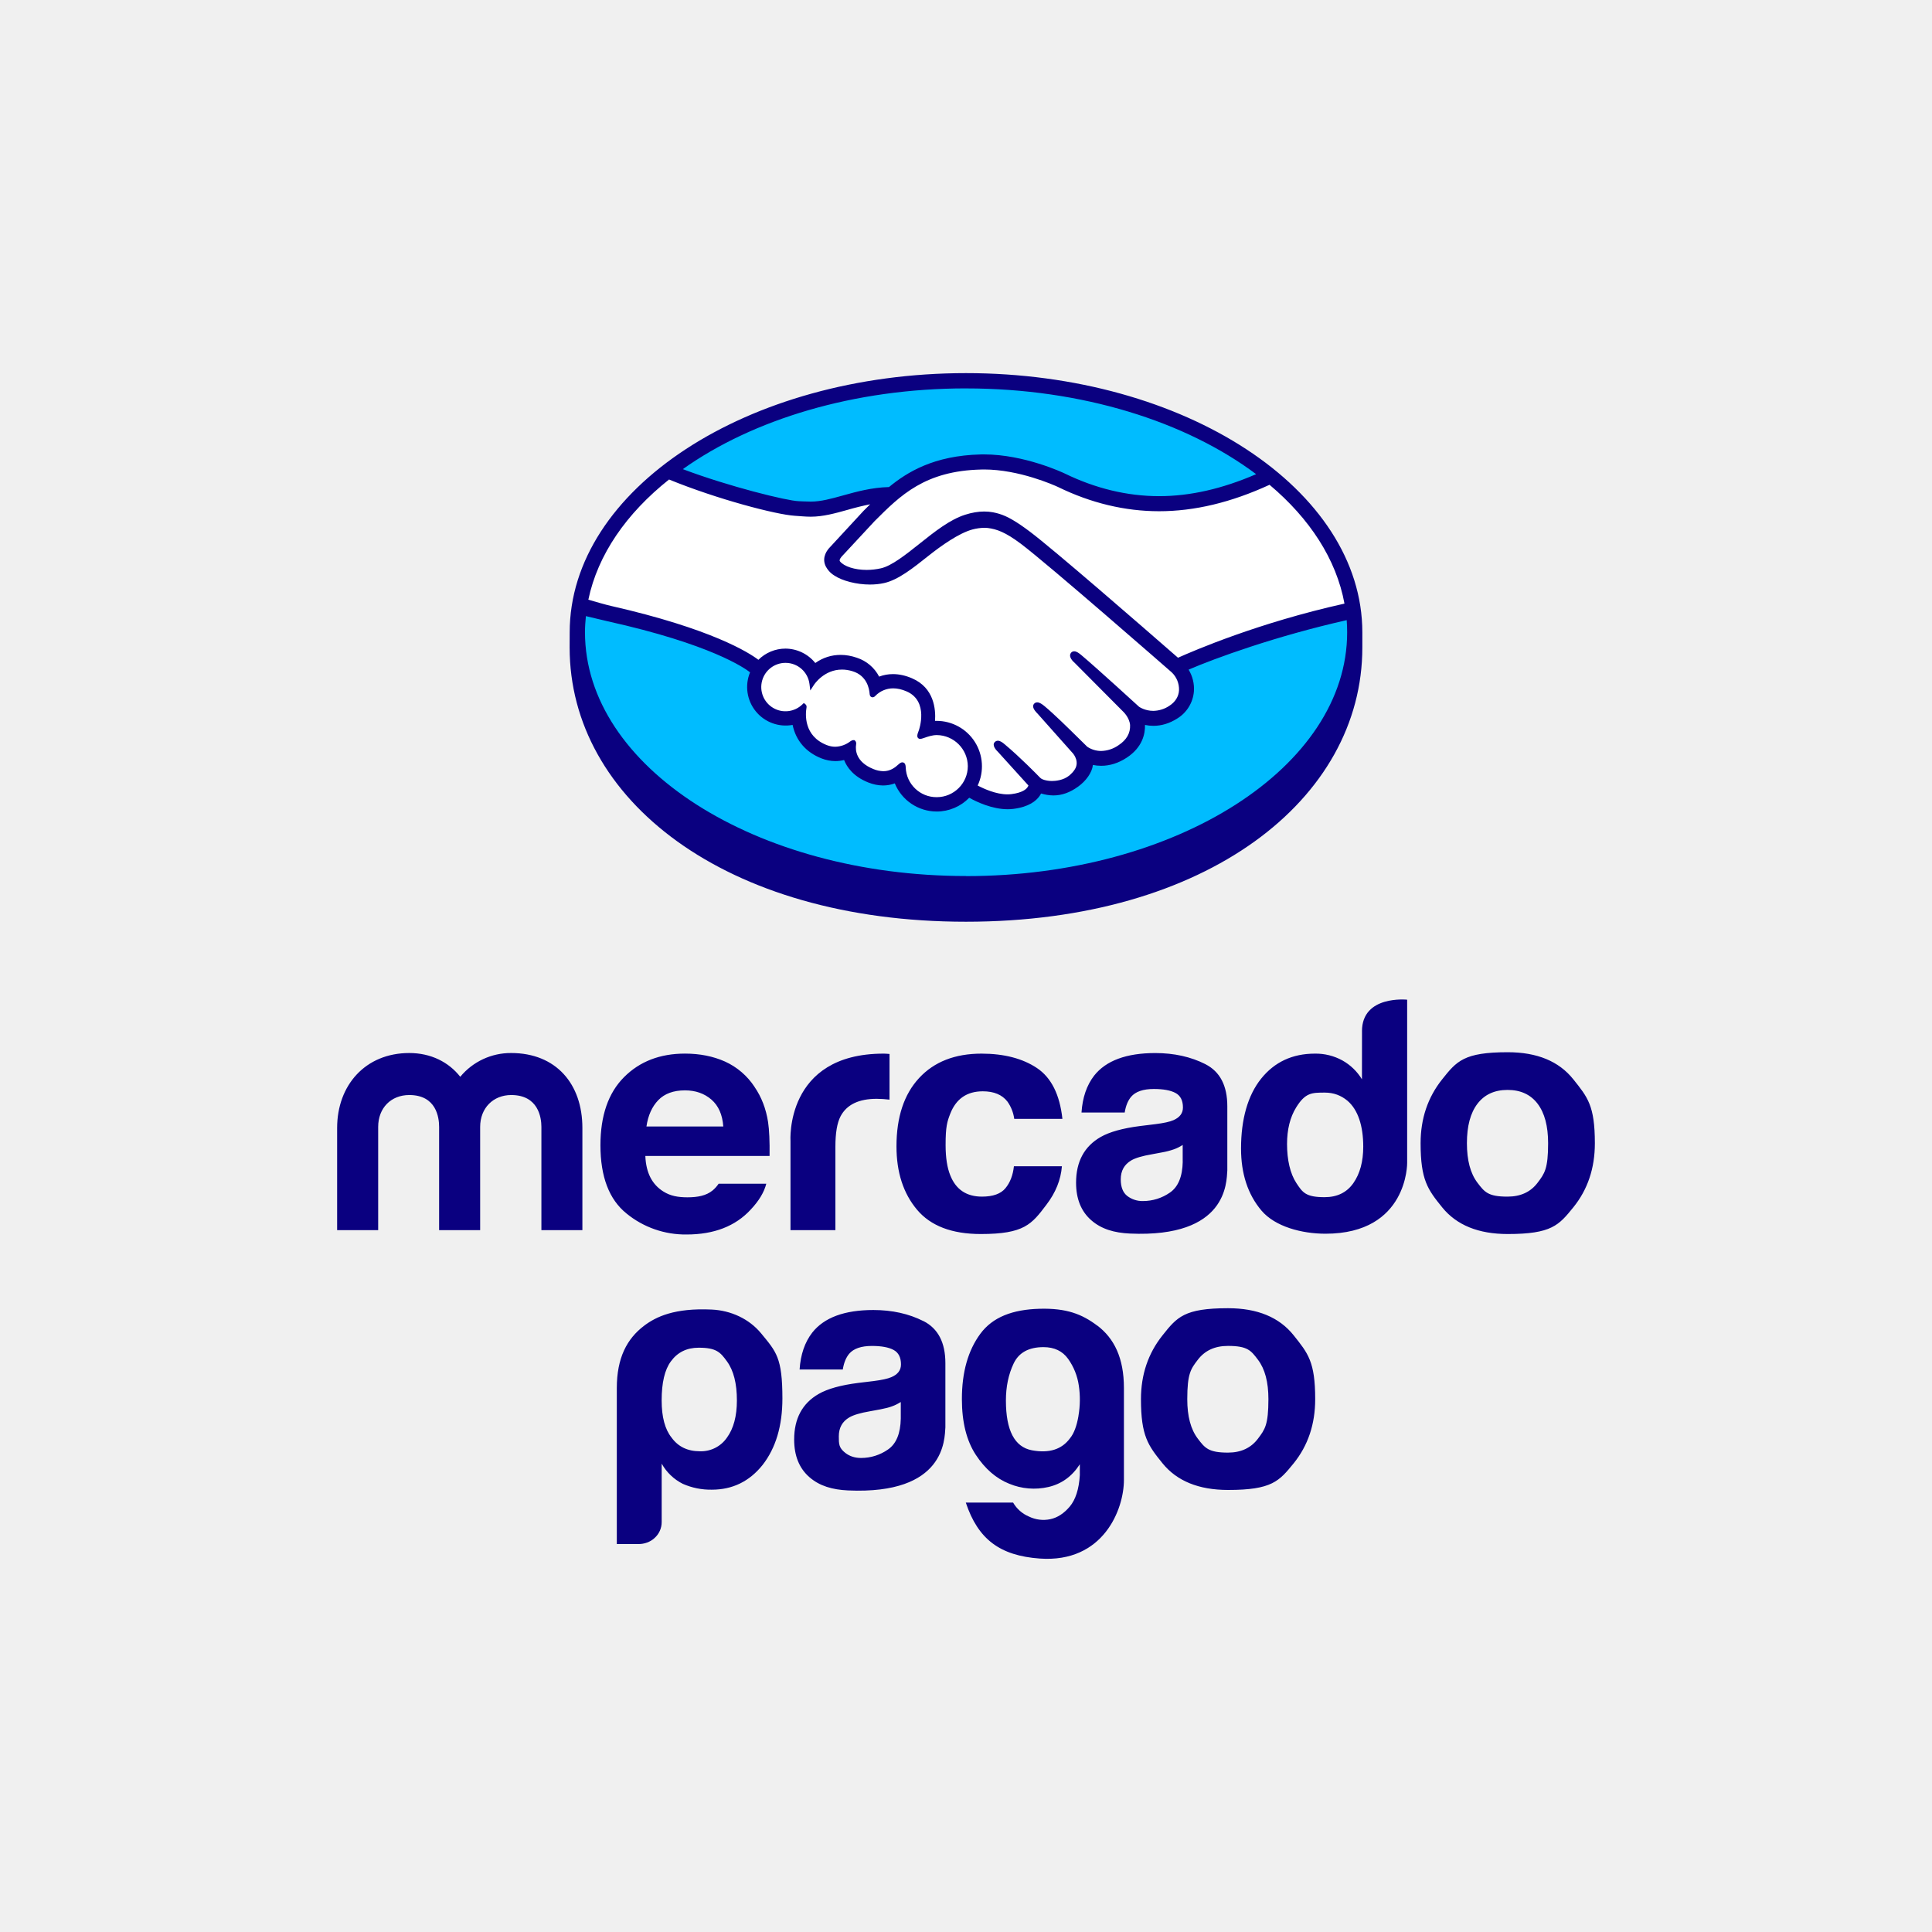
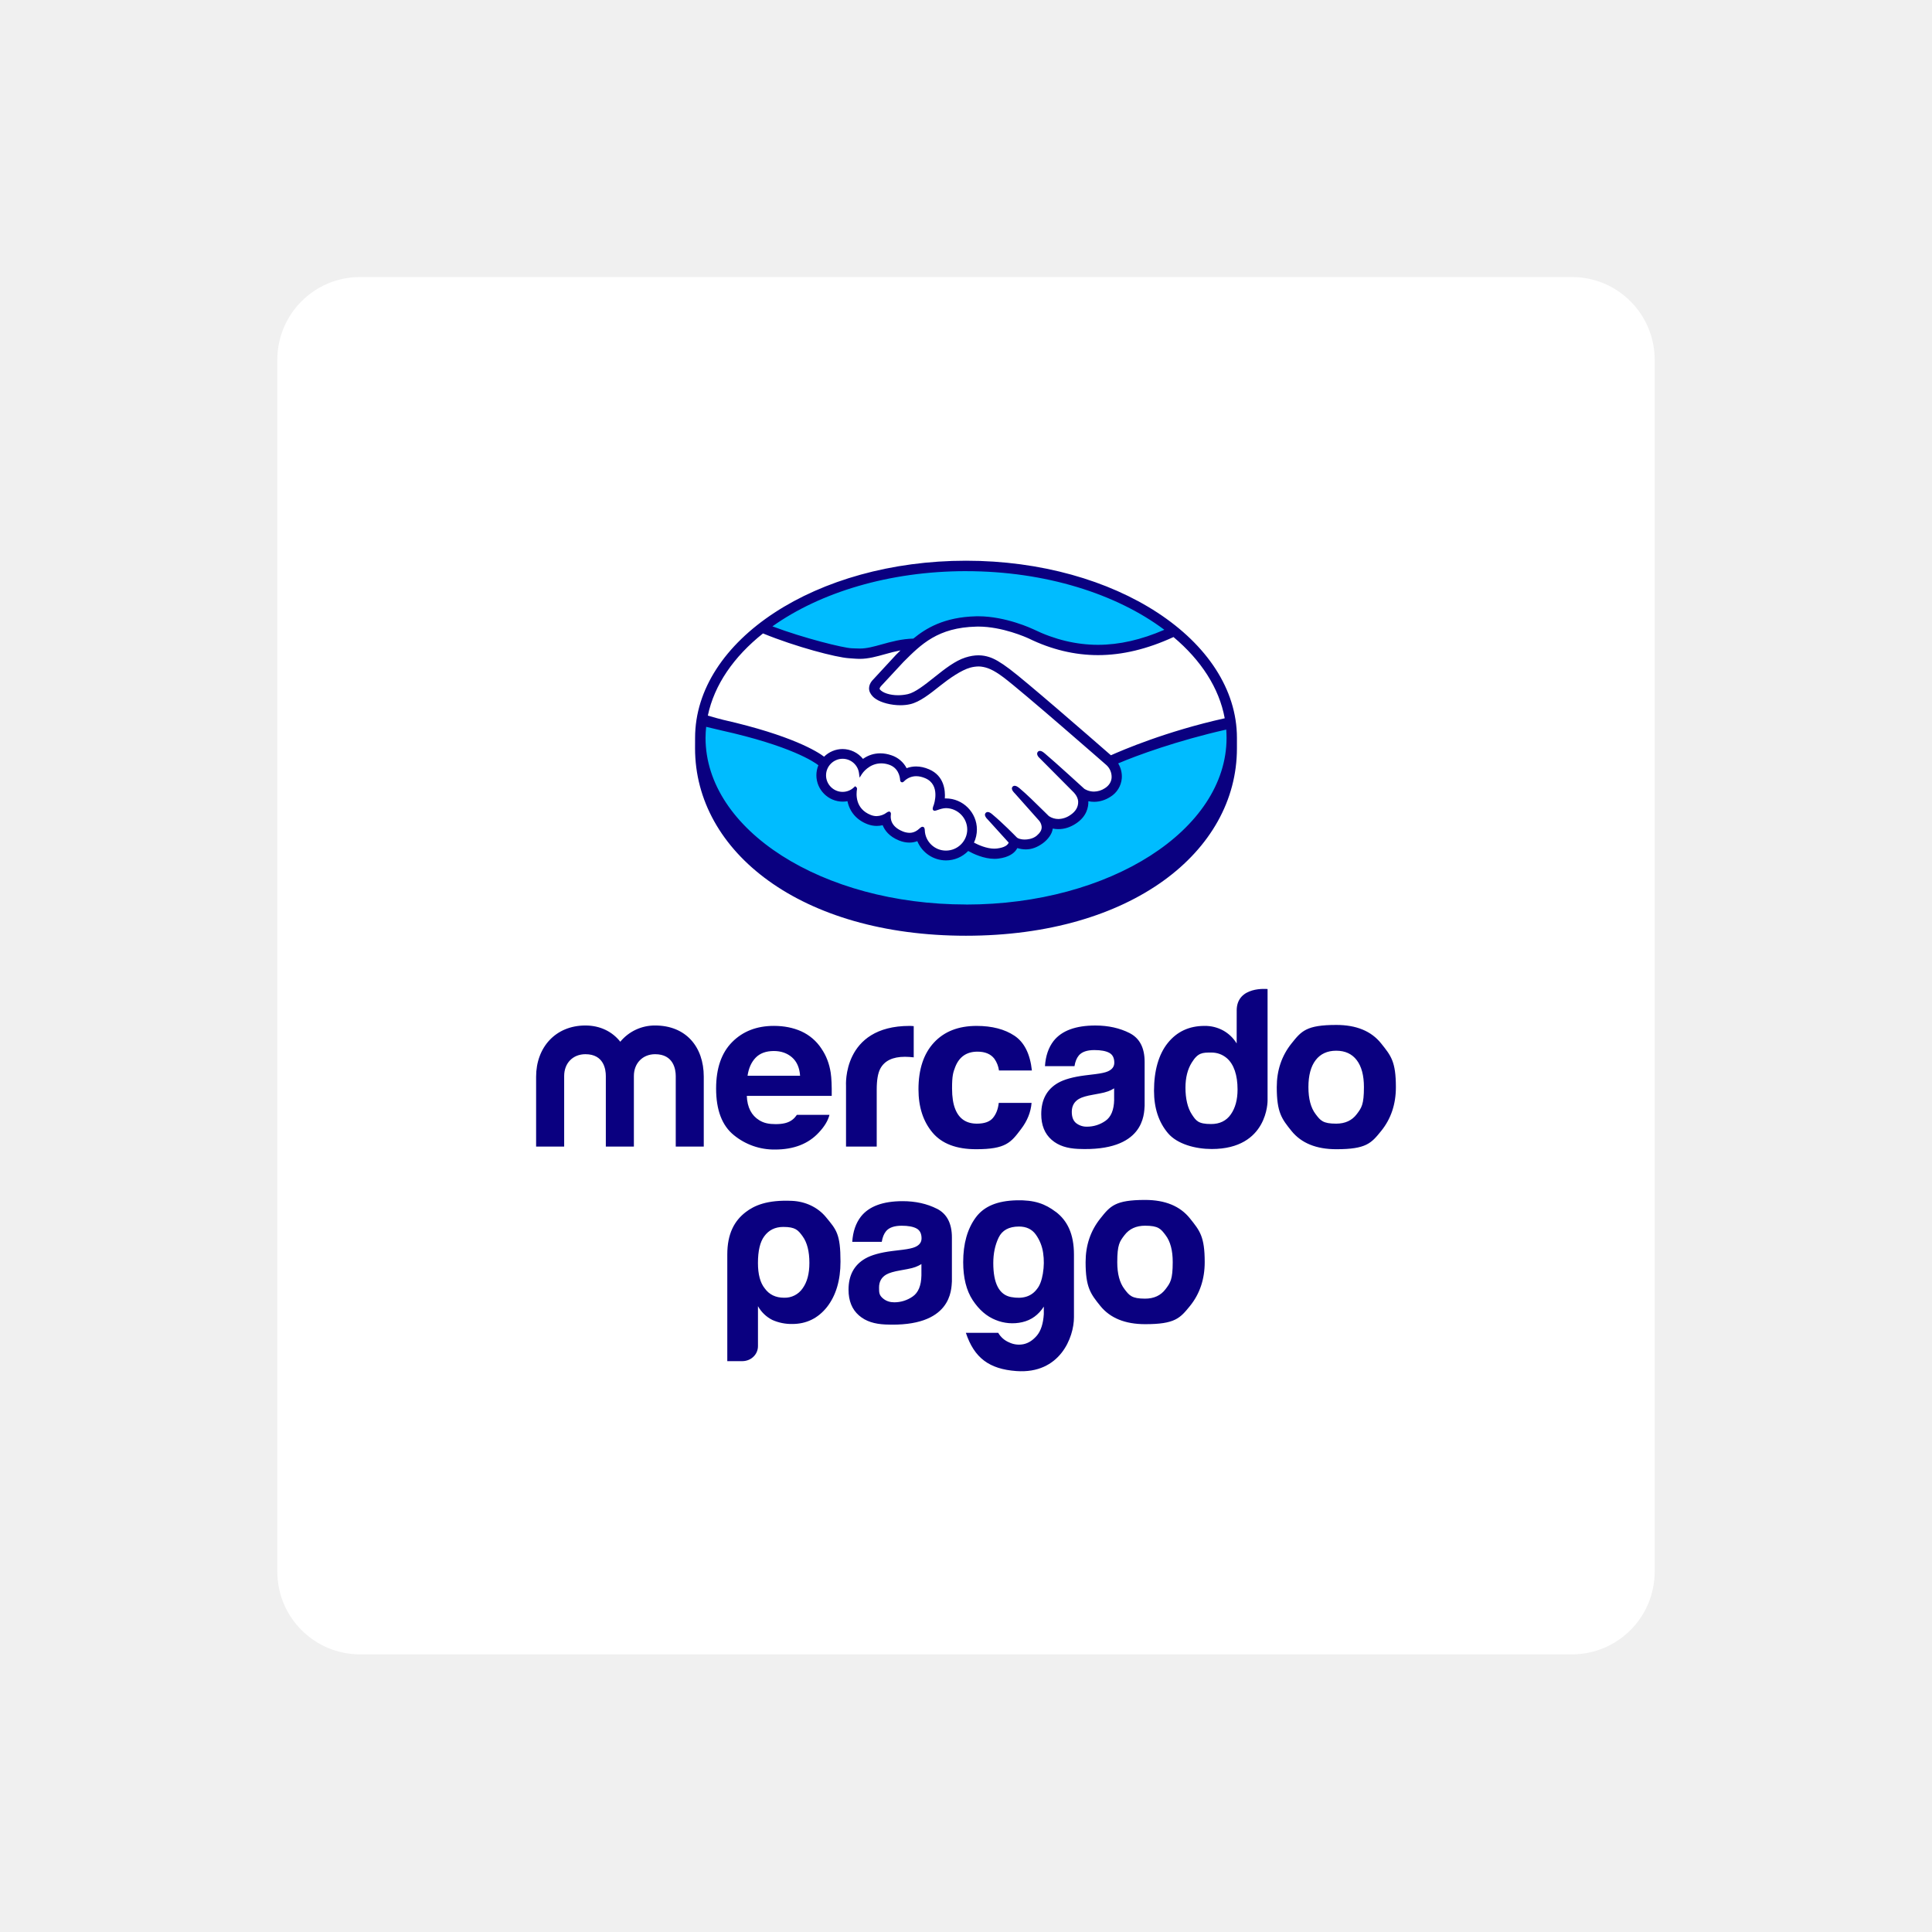
- <svg xmlns="http://www.w3.org/2000/svg" id="logos" viewBox="0 0 700 700">
-   <defs>
-     <style>.cls-2{stroke-width:0;fill:#fff}</style>
-   </defs>
-   <path d="M350.04 138.92c-77.83 0-140.91 40.36-140.91 90.15s63.09 94.05 140.91 94.05 140.91-44.27 140.91-94.05-63.09-90.15-140.91-90.15" style="stroke-width:0;fill:#00bcff" />
-   <path d="M304.18 201.2c-.07.14-1.45 1.56-.55 2.71 2.18 2.78 8.91 4.38 15.72 2.85 4.05-.91 9.25-5.04 14.28-9.03 5.45-4.33 10.86-8.67 16.3-10.39 5.76-1.83 9.45-1.05 11.89-.31 2.67.8 5.82 2.56 10.84 6.32 9.45 7.1 47.43 40.26 54 45.99 5.28-2.39 30.47-12.56 62.39-19.6-2.78-17.02-13.01-33.25-28.72-45.99-21.89 9.19-50.42 14.7-76.58 1.93-.13-.05-14.29-6.75-28.25-6.42-20.75.48-29.74 9.46-39.25 18.97l-12.05 12.99Z" class="cls-2" />
-   <path d="M425.1 242.95c-.45-.4-44.67-39.09-54.69-46.62-5.8-4.35-9.02-5.46-12.41-5.89-1.76-.23-4.2.1-5.9.57-4.66 1.27-10.75 5.34-16.16 9.63-5.6 4.46-10.88 8.66-15.79 9.76-6.26 1.4-13.91-.25-17.4-2.61a8 8 0 0 1-2.89-3.16c-1.29-2.99 1.09-5.38 1.48-5.78l12.2-13.2q2.13-2.12 4.31-4.23c-3.94.51-7.58 1.52-11.12 2.5-4.42 1.24-8.68 2.42-12.98 2.42-1.8 0-11.42-1.58-13.25-2.07-11.05-3.02-23.56-5.97-38.04-12.73-17.35 12.91-28.65 28.77-32 46.56 2.49.66 9.02 2.15 10.71 2.52 39.26 8.73 51.49 17.72 53.71 19.6a13 13 0 0 1 9.73-4.36c4.35 0 8.26 2.19 10.64 5.56a14.8 14.8 0 0 1 9.36-3.29q2.74.01 5.62.98a13 13 0 0 1 7.9 7.14 13 13 0 0 1 5.46-1.16q3.2 0 6.53 1.44c7.24 3.11 8.36 10.22 7.71 15.58q.78-.08 1.56-.08a15.58 15.58 0 0 1 13.7 22.92c2.34 1.31 8.29 4.28 13.52 3.62 4.17-.53 5.76-1.95 6.32-2.76.39-.55.8-1.2.42-1.66l-11.08-12.3s-1.82-1.73-1.22-2.39c.62-.68 1.75.3 2.55.96a200 200 0 0 1 12.52 11.81c.12.08.57.98 3.12 1.43 2.19.39 6.07.17 8.76-2.04.67-.56 1.35-1.25 1.93-1.97l-.13.1c2.84-3.63-.32-7.29-.32-7.29l-12.93-14.52s-1.85-1.71-1.22-2.4c.56-.6 1.75.3 2.56.98 4.09 3.42 9.88 9.23 15.42 14.66 1.09.79 5.96 3.8 12.41-.43 3.92-2.57 4.7-5.73 4.59-8.1-.27-3.15-2.73-5.4-2.73-5.4l-17.66-17.76s-1.87-1.59-1.21-2.4c.54-.68 1.75.3 2.55.96 5.62 4.71 20.86 18.68 20.86 18.68.22.15 5.48 3.9 11.99-.24 2.33-1.49 3.81-3.73 3.94-6.34.22-4.52-2.96-7.2-2.96-7.2Z" class="cls-2" />
-   <path d="M339.41 265.46c-2.74-.03-5.74 1.6-6.13 1.36-.22-.14.17-1.24.42-1.88.27-.63 3.87-11.48-4.92-15.25-6.73-2.89-10.85.36-12.26 1.83q-.54.58-.58-.13c-.14-1.96-1.01-7.24-6.82-9.02-8.3-2.54-13.64 3.25-14.99 5.35a9.62 9.62 0 0 0-19.15 1.22 9.64 9.64 0 0 0 16.3 6.95q.1.06.05.32c-.41 2.39-1.15 11.04 7.92 14.57 3.64 1.41 6.73.36 9.29-1.43.76-.54.89-.31.78.41-.33 2.23.09 6.99 6.77 9.7 5.08 2.07 8.09-.04 10.07-1.87.86-.78 1.09-.65 1.14.56a12.1 12.1 0 0 0 12.09 11.57 12.11 12.11 0 1 0 .01-24.23Z" class="cls-2" />
-   <path d="M350.01 135.19c-79.31 0-143.6 42.18-143.6 93.92l-.02 5.5c0 54.9 56.19 99.35 143.6 99.35s143.61-44.45 143.61-99.34v-5.51c0-51.74-64.29-93.92-143.59-93.92m137.12 83.51c-31.21 6.94-54.49 17.01-60.32 19.61-13.62-11.89-45.1-39.26-53.63-45.66-4.87-3.67-8.2-5.6-11.12-6.47-1.31-.4-3.12-.85-5.45-.85q-3.27 0-6.93 1.17c-5.51 1.75-11 6.11-16.31 10.33l-.27.22c-4.95 3.93-10.06 8-13.93 8.86a24 24 0 0 1-5.16.58c-4.34 0-8.23-1.26-9.69-3.12q-.36-.46.48-1.52l.07-.1 11.99-12.91c9.39-9.39 18.25-18.25 38.66-18.72l1.02-.02c12.7.01 25.4 5.69 26.83 6.36 11.91 5.81 24.21 8.76 36.56 8.77 12.85 0 26.11-3.17 40.05-9.58 14.56 12.24 24.21 26.99 27.15 43.06Zm-137.1-77.97c42.1 0 79.76 12.07 105.09 31.07-12.24 5.3-23.91 7.97-35.17 7.97-11.52-.01-23.03-2.78-34.21-8.23-.59-.28-14.61-6.89-29.2-6.9l-1.15.01c-17.14.4-26.8 6.49-33.29 11.82-6.31.16-11.76 1.68-16.61 3.03-4.33 1.2-8.06 2.24-11.7 2.24-1.5 0-4.2-.14-4.44-.15-4.18-.13-25.18-5.28-41.95-11.61 25.27-17.96 61.89-29.26 102.64-29.26Zm-107.61 33.01c17.51 7.16 38.76 12.7 45.48 13.13 1.87.12 3.87.34 5.87.34 4.46 0 8.91-1.25 13.21-2.45a100 100 0 0 1 8.3-2.05l-2.37 2.35-12.17 13.17c-.96.97-3.04 3.55-1.67 6.73a8.5 8.5 0 0 0 3.2 3.55c2.9 1.95 8.1 3.28 12.92 3.28q2.76 0 5.15-.54c5.11-1.14 10.46-5.41 16.13-9.92 4.52-3.59 10.94-8.15 15.86-9.49a18 18 0 0 1 4.42-.61q.62 0 1.14.07c3.24.41 6.38 1.51 11.99 5.72 10 7.51 54.22 46.2 54.65 46.58a8.5 8.5 0 0 1 2.65 6.5c-.11 2.26-1.36 4.26-3.54 5.65a10.7 10.7 0 0 1-5.8 1.81c-2.96 0-4.99-1.39-5.13-1.48-.16-.13-15.31-14.03-20.89-18.7-.89-.74-1.75-1.4-2.62-1.4q-.72.01-1.16.55c-.88 1.08.1 2.58 1.26 3.56l17.7 17.8s2.21 2.06 2.45 4.79q.2 4.44-4.2 7.34a11.4 11.4 0 0 1-6.27 2.07 9 9 0 0 1-5.05-1.53l-2.54-2.5c-4.64-4.57-9.43-9.29-12.94-12.21-.86-.71-1.77-1.37-2.64-1.37q-.66 0-1.12.48c-.4.44-.68 1.24.32 2.57.4.55.89 1 .89 1l12.91 14.51c.1.13 2.66 3.17.29 6.19l-.46.58q-.6.64-1.2 1.16c-2.2 1.81-5.14 2-6.31 2q-.95 0-1.75-.15-1.91-.34-2.55-1.07l-.16-.16c-.7-.73-7.21-7.38-12.6-11.87-.71-.6-1.6-1.34-2.51-1.34q-.68 0-1.17.52c-1.06 1.17.54 2.91 1.22 3.55l11.01 12.15q-.02.17-.41.74c-.4.55-1.73 1.88-5.73 2.38q-.73.09-1.46.09c-4.12 0-8.52-2-10.79-3.2a16.46 16.46 0 0 0-14.86-23.43l-.59.01c.29-4.14-.29-11.98-8.34-15.43q-3.5-1.51-6.87-1.52-2.65 0-5.04.91a14 14 0 0 0-8.04-6.83q-3.01-1.04-5.9-1.04c-3.35 0-6.44.99-9.19 2.94a14 14 0 0 0-10.81-5.22c-3.67 0-7.2 1.47-9.81 4.06-3.43-2.62-17.03-11.26-53.44-19.53-1.74-.39-5.69-1.52-8.17-2.25 3.41-16.34 13.8-31.27 29.2-43.52Zm67.54 94.78-.39-.35h-.4c-.32 0-.66.13-1.11.45a9.3 9.3 0 0 1-5.44 1.94q-1.5 0-3.04-.59c-8.44-3.29-7.78-11.25-7.36-13.65q.1-.73-.37-1.12l-.6-.49-.56.53a8.77 8.77 0 1 1-6.04-15.07 8.74 8.74 0 0 1 8.64 7.65l.3 2.35 1.29-1.99c.14-.23 3.69-5.59 10.2-5.58q1.87 0 3.81.6c5.19 1.58 6.07 6.29 6.2 8.25.09 1.14.91 1.2 1.06 1.2.45 0 .78-.28 1.01-.53a9 9 0 0 1 6.45-2.72q2.3 0 4.83 1.09c8.25 3.54 4.51 14.02 4.47 14.13-.71 1.74-.74 2.5-.07 2.95l.32.15h.24c.37 0 .83-.16 1.6-.42 1.12-.39 2.81-.97 4.4-.97a11.37 11.37 0 0 1 11.26 11.26c0 6.2-5.06 11.24-11.27 11.24a11.17 11.17 0 0 1-11.23-10.74c-.02-.52-.07-1.88-1.23-1.88-.47 0-.89.29-1.36.72-1.34 1.24-3.04 2.49-5.52 2.49a10 10 0 0 1-3.64-.79c-6.41-2.6-6.5-7-6.24-8.77.07-.47.09-.96-.23-1.35Zm40.07 48.88c-76.26 0-138.08-39.55-138.08-88.33 0-1.96.14-3.91.33-5.84l7.92 1.88c37.19 8.26 49.48 16.85 51.56 18.48a13.96 13.96 0 0 0 15.42 19.06c1.16 5.66 4.86 9.95 10.51 12.15q2.48.95 4.97.96 1.6 0 3.17-.39c1.05 2.65 3.39 5.96 8.65 8.09q2.77 1.12 5.47 1.13 2.2 0 4.25-.76a16.45 16.45 0 0 0 15.19 10.2c4.43 0 8.68-1.8 11.78-4.99 2.65 1.48 8.25 4.15 13.91 4.16q1.08 0 2.11-.13c5.62-.71 8.23-2.91 9.43-4.62q.33-.45.58-.95c1.32.38 2.78.69 4.46.7 3.07 0 6.01-1.05 8.99-3.21 2.93-2.11 5.01-5.14 5.31-7.72l.01-.11q1.49.3 3.01.3c3.16 0 6.27-.98 9.24-2.93 5.73-3.75 6.72-8.66 6.63-11.87q1.52.32 3.05.32c2.96 0 5.88-.89 8.65-2.66a12.7 12.7 0 0 0 6.02-9.79c.21-2.75-.47-5.53-1.91-7.91 9.58-4.13 31.48-12.12 57.27-17.93q.17 2.19.17 4.41c0 48.78-61.82 88.33-138.07 88.33Zm220 73.64q-7.82-9.8-23.75-9.8c-15.93 0-18.53 3.27-23.74 9.8q-7.83 9.8-7.83 23.16c0 13.37 2.61 16.81 7.83 23.26q7.82 9.65 23.74 9.65c15.92 0 18.54-3.22 23.75-9.65q7.83-9.66 7.82-23.26c-.01-13.6-2.6-16.63-7.82-23.16m-12.92 37.48q-3.79 5.03-10.89 5.04c-7.1.01-8.36-1.69-10.91-5.04s-3.82-8.13-3.82-14.32 1.27-10.95 3.82-14.29 6.19-5.01 10.91-5.01 8.35 1.67 10.89 5.01q3.8 5.01 3.8 14.29c0 9.28-1.27 10.97-3.8 14.32m-120.36-42.95q-7.94-4.02-18.15-4.03-15.7 0-22.17 8.18-4.05 5.24-4.58 13.37h15.65q.57-3.6 2.31-5.69 2.42-2.84 8.23-2.84 5.19 0 7.88 1.45t2.68 5.26q0 3.12-3.49 4.61-1.95.85-6.48 1.42l-5.55.68q-9.45 1.2-14.32 3.99-8.88 5.12-8.88 16.55 0 8.8 5.52 13.61c3.67 3.21 8.34 4.55 13.98 4.81 35.38 1.58 34.98-18.64 35.3-22.84v-23.27q0-11.2-7.93-15.25Zm-8.22 35.32q-.17 8.13-4.64 11.2a17 17 0 0 1-9.78 3.07 9 9 0 0 1-5.7-1.85q-2.34-1.85-2.34-6.01 0-4.65 3.83-6.88 2.26-1.31 7.45-2.2l3.69-.69a27 27 0 0 0 4.34-1.13q1.6-.57 3.13-1.56v6.03Zm-72.44-25.49q6.06 0 8.94 3.75a14 14 0 0 1 2.45 6.24h17.45q-1.43-13.21-9.24-18.43-7.82-5.2-20.07-5.21-14.42 0-22.61 8.84t-8.2 24.75q0 14.08 7.42 22.93t23.14 8.84c15.72 0 18.42-3.53 23.76-10.61q5.03-6.57 5.62-13.94h-17.39q-.53 4.88-3.06 7.94-2.5 3.05-8.5 3.06-8.45 0-11.5-7.72-1.68-4.12-1.69-10.91c-.01-6.79.57-8.54 1.69-11.43q3.18-8.1 11.79-8.1m-35.96-13.65c-35.85 0-33.72 31.73-33.72 31.73v32.23h16.27v-30.23q0-7.43 1.86-11.01 3.35-6.35 13.1-6.35a42 42 0 0 1 4.65.3v-16.55q-1.08-.06-1.39-.1zm-46.76 12.02a25.3 25.3 0 0 0-10.68-9.15q-6.46-2.88-14.52-2.88-13.59 0-22.1 8.56t-8.52 24.63q0 17.14 9.44 24.74a33.7 33.7 0 0 0 21.76 7.61q14.94 0 23.24-9.02 4.48-4.74 5.65-9.38h-17.26q-1.01 1.48-2.22 2.46c-2.3 1.89-5.42 2.47-9.09 2.47-3.47 0-6.2-.52-8.66-2.07-4.06-2.5-6.35-6.72-6.59-12.91h45.01q.1-8.01-.54-12.27-1.12-7.26-4.92-12.77Zm-39.15 14.38q.88-6.02 4.3-9.56 3.43-3.53 9.65-3.53 5.72 0 9.59 3.34 3.85 3.34 4.3 9.75h-27.83Zm-48.99-26.62a23.7 23.7 0 0 0-18.47 8.61c-4.17-5.3-10.59-8.61-18.48-8.61-15.89 0-26.13 11.67-26.13 27.12v37.06h14.87V408.3c0-6.83 4.62-11.55 11.27-11.55 9.8 0 10.81 8.13 10.81 11.55v37.41h14.87V408.3c0-6.83 4.73-11.55 11.26-11.55 9.8 0 10.93 8.13 10.93 11.55v37.41h14.85v-37.06c0-15.93-9.56-27.12-25.79-27.12Zm308.25-7.91-.02 17.43a19.4 19.4 0 0 0-7.08-6.83 20 20 0 0 0-9.98-2.47q-12.18 0-19.46 9.06c-4.86 6.05-7.29 14.77-7.29 25.31q0 13.73 7.4 22.49c4.93 5.83 14.6 8.39 23.19 8.39 29.95 0 29.6-25.68 29.6-25.68v-59.11s-16.37-1.75-16.37 11.41Zm-3.13 55.04q-3.57 5.1-10.43 5.1c-6.86 0-7.98-1.72-10.23-5.13-2.25-3.43-3.37-8.41-3.37-14.11q0-7.94 3.31-13.29c3.31-5.35 5.67-5.36 10.4-5.36q4.65 0 8.17 2.94c3.81 3.25 5.73 9.09 5.73 16.64q0 8.1-3.58 13.21m-232.5 45.82c-13.4-.63-20.16 2.56-24.57 5.93-6.09 4.65-9.8 11.53-9.8 22.52v56.51h7.88c2.11 0 4.22-.73 5.77-2.16a7.7 7.7 0 0 0 2.61-5.86V530.3a18 18 0 0 0 7.65 7.32 25 25 0 0 0 10.51 2.12q11.24 0 18.41-8.97 7.17-9.21 7.17-24.06c0-14.85-2.26-16.97-7.68-23.57-4.38-5.34-11.04-8.35-17.94-8.66Zm5.55 46.38a11.4 11.4 0 0 1-9.8 4.96q-6.7.01-10.28-4.96-3.59-4.47-3.59-13.45 0-9.66 3.34-14.15 3.6-4.95 10.05-4.96c6.45-.01 7.89 1.66 10.28 4.96q3.6 4.96 3.59 14.15 0 8.5-3.59 13.45m134.17-40.55c-5.53-4.19-11.18-6.38-20.89-6.12-9.86.27-17.03 3.03-21.49 9.07q-6.69 9.08-6.68 23.68 0 12.48 5.04 20.17 5.05 7.66 12.1 10.47a23.3 23.3 0 0 0 14.2 1.19q7.16-1.65 11.39-8.24v3.99q-.48 7.54-3.63 11.32-3.18 3.76-7.06 4.59a12 12 0 0 1-7.73-.95 12 12 0 0 1-5.75-5.06h-17.14c4.44 13.34 12.41 19.23 26.77 20.27 23.16 1.67 30.54-17.94 30.52-28.52v-33.25c0-10.99-3.58-18.03-9.63-22.63Zm-6.81 32.66q-.94 5.53-3.06 8.12-4.47 6.12-13.84 4.37-9.4-1.79-9.4-18.03 0-7.54 2.82-13.45 2.81-5.88 10.79-5.89 5.87 0 8.92 4.24a22 22 0 0 1 3.88 9.67q.82 5.42-.12 10.96Zm-56.17-34.3q-7.94-4.02-18.15-4.03-15.7 0-22.15 8.19-4.05 5.23-4.58 13.36h15.65q.57-3.59 2.3-5.68 2.42-2.84 8.23-2.85 5.2 0 7.88 1.45t2.67 5.26q0 3.13-3.49 4.6-1.95.85-6.48 1.42l-5.54.67q-9.46 1.2-14.31 3.99-8.89 5.11-8.88 16.54 0 8.8 5.52 13.61c3.67 3.21 8.34 4.55 13.99 4.81 35.36 1.58 34.96-18.64 35.28-22.84V493.9q0-11.19-7.92-15.24Zm-8.22 35.31q-.16 8.13-4.63 11.2a17 17 0 0 1-9.78 3.07q-3.35-.01-5.7-1.85c-2.35-1.84-2.34-3.23-2.34-6q0-4.65 3.83-6.87 2.27-1.31 7.45-2.2l3.7-.68q2.76-.52 4.33-1.12a16 16 0 0 0 3.14-1.56V514Zm142.34-30.18q-7.83-9.81-23.76-9.81c-15.93 0-18.52 3.26-23.73 9.81q-7.83 9.79-7.83 23.15c0 13.36 2.61 16.8 7.83 23.25q7.82 9.63 23.73 9.64c15.91.01 18.53-3.22 23.76-9.64q7.81-9.67 7.81-23.25c0-13.58-2.6-16.62-7.81-23.15m-12.93 37.46q-3.8 5.05-10.87 5.05c-7.07 0-8.36-1.69-10.91-5.05q-3.84-5.02-3.83-14.31c.01-9.29 1.27-10.95 3.83-14.29q3.81-5.01 10.91-5.01c7.1 0 8.35 1.67 10.87 5.01q3.8 5 3.79 14.29c-.01 9.29-1.26 10.96-3.79 14.31" style="fill:#0a0080;stroke-width:0" />
+ <svg xmlns="http://www.w3.org/2000/svg" xml:space="preserve" style="fill-rule:evenodd;clip-rule:evenodd;stroke-linejoin:round;stroke-miterlimit:2" viewBox="0 0 1024 1024">
+   <path d="M877 190.638v642.4c0 24.174-19.626 43.8-43.8 43.8H190.8c-24.174 0-43.8-19.626-43.8-43.8v-642.4c0-24.174 19.626-43.8 43.8-43.8h642.4c24.174 0 43.8 19.626 43.8 43.8" style="fill:#fff" />
+   <path d="M512.04 300.92c-77.83 0-140.91 40.36-140.91 90.15s63.09 94.05 140.91 94.05 140.91-44.27 140.91-94.05-63.09-90.15-140.91-90.15" style="fill:#00bcff;fill-rule:nonzero" />
+   <path d="M466.18 363.2c-.07.14-1.45 1.56-.55 2.71 2.18 2.78 8.91 4.38 15.72 2.85 4.05-.91 9.25-5.04 14.28-9.03 5.45-4.33 10.86-8.67 16.3-10.39 5.76-1.83 9.45-1.05 11.89-.31 2.67.8 5.82 2.56 10.84 6.32 9.45 7.1 47.43 40.26 54 45.99 5.28-2.39 30.47-12.56 62.39-19.6-2.78-17.02-13.01-33.25-28.72-45.99-21.89 9.19-50.42 14.7-76.58 1.93-.13-.05-14.29-6.75-28.25-6.42-20.75.48-29.74 9.46-39.25 18.97l-12.05 12.99z" style="fill:#fff;fill-rule:nonzero" />
+   <path d="M587.1 404.95c-.45-.4-44.67-39.09-54.69-46.62-5.8-4.35-9.02-5.46-12.41-5.89-1.76-.23-4.2.1-5.9.57-4.66 1.27-10.75 5.34-16.16 9.63-5.6 4.46-10.88 8.66-15.79 9.76-6.26 1.4-13.91-.25-17.4-2.61a8 8 0 0 1-2.89-3.16c-1.29-2.99 1.09-5.38 1.48-5.78l12.2-13.2a444 444 0 0 1 4.31-4.23c-3.94.51-7.58 1.52-11.12 2.5-4.42 1.24-8.68 2.42-12.98 2.42-1.8 0-11.42-1.58-13.25-2.07-11.05-3.02-23.56-5.97-38.04-12.73-17.35 12.91-28.65 28.77-32 46.56 2.49.66 9.02 2.15 10.71 2.52 39.26 8.73 51.49 17.72 53.71 19.6a13 13 0 0 1 9.73-4.36c4.35 0 8.26 2.19 10.64 5.56a14.8 14.8 0 0 1 9.36-3.29q2.74.01 5.62.98a13 13 0 0 1 7.9 7.14 13 13 0 0 1 5.46-1.16q3.2 0 6.53 1.44c7.24 3.11 8.36 10.22 7.71 15.58q.78-.08 1.56-.08c8.531.023 15.537 7.049 15.537 15.58 0 2.56-.631 5.082-1.837 7.34 2.34 1.31 8.29 4.28 13.52 3.62 4.17-.53 5.76-1.95 6.32-2.76.39-.55.8-1.2.42-1.66l-11.08-12.3s-1.82-1.73-1.22-2.39c.62-.68 1.75.3 2.55.96a200 200 0 0 1 12.52 11.81c.12.08.57.98 3.12 1.43 2.19.39 6.07.17 8.76-2.04.67-.56 1.35-1.25 1.93-1.97l-.13.1c2.84-3.63-.32-7.29-.32-7.29l-12.93-14.52s-1.85-1.71-1.22-2.4c.56-.6 1.75.3 2.56.98 4.09 3.42 9.88 9.23 15.42 14.66 1.09.79 5.96 3.8 12.41-.43 3.92-2.57 4.7-5.73 4.59-8.1-.27-3.15-2.73-5.4-2.73-5.4l-17.66-17.76s-1.87-1.59-1.21-2.4c.54-.68 1.75.3 2.55.96 5.62 4.71 20.86 18.68 20.86 18.68.22.15 5.48 3.9 11.99-.24 2.33-1.49 3.81-3.73 3.94-6.34.22-4.52-2.96-7.2-2.96-7.2z" style="fill:#fff;fill-rule:nonzero" />
+   <path d="M501.41 427.46c-2.74-.03-5.74 1.6-6.13 1.36-.22-.14.17-1.24.42-1.88.27-.63 3.87-11.48-4.92-15.25-6.73-2.89-10.85.36-12.26 1.83q-.54.58-.58-.13c-.14-1.96-1.01-7.24-6.82-9.02-8.3-2.54-13.64 3.25-14.99 5.35-.651-4.74-4.746-8.31-9.53-8.31-5.243 0-9.571 4.287-9.62 9.53.011 5.281 4.359 9.621 9.64 9.621 2.48 0 4.867-.957 6.66-2.671q.1.06.05.32c-.41 2.39-1.15 11.04 7.92 14.57 3.64 1.41 6.73.36 9.29-1.43.76-.54.89-.31.78.41-.33 2.23.09 6.99 6.77 9.7 5.08 2.07 8.09-.04 10.07-1.87.86-.78 1.09-.65 1.14.56.282 6.432 5.651 11.571 12.09 11.57h.005c6.646 0 12.115-5.469 12.115-12.115 0-6.644-5.466-12.112-12.11-12.115z" style="fill:#fff;fill-rule:nonzero" />
+   <path d="M512.01 297.19c-79.31 0-143.6 42.18-143.6 93.92l-.02 5.5c0 54.9 56.19 99.35 143.6 99.35s143.61-44.45 143.61-99.34v-5.51c0-51.74-64.29-93.92-143.59-93.92m137.12 83.51c-31.21 6.94-54.49 17.01-60.32 19.61-13.62-11.89-45.1-39.26-53.63-45.66-4.87-3.67-8.2-5.6-11.12-6.47-1.31-.4-3.12-.85-5.45-.85q-3.27 0-6.93 1.17c-5.51 1.75-11 6.11-16.31 10.33l-.27.22c-4.95 3.93-10.06 8-13.93 8.86a24 24 0 0 1-5.16.58c-4.34 0-8.23-1.26-9.69-3.12q-.36-.46.48-1.52l.07-.1 11.99-12.91c9.39-9.39 18.25-18.25 38.66-18.72l1.02-.02c12.7.01 25.4 5.69 26.83 6.36 11.91 5.81 24.21 8.76 36.56 8.77 12.85 0 26.11-3.17 40.05-9.58 14.56 12.24 24.21 26.99 27.15 43.06zm-137.1-77.97c42.1 0 79.76 12.07 105.09 31.07-12.24 5.3-23.91 7.97-35.17 7.97-11.52-.01-23.03-2.78-34.21-8.23-.59-.28-14.61-6.89-29.2-6.9l-1.15.01c-17.14.4-26.8 6.49-33.29 11.82-6.31.16-11.76 1.68-16.61 3.03-4.33 1.2-8.06 2.24-11.7 2.24-1.5 0-4.2-.14-4.44-.15-4.18-.13-25.18-5.28-41.95-11.61 25.27-17.96 61.89-29.26 102.64-29.26zm-107.61 33.01c17.51 7.16 38.76 12.7 45.48 13.13 1.87.12 3.87.34 5.87.34 4.46 0 8.91-1.25 13.21-2.45a100 100 0 0 1 8.3-2.05l-2.37 2.35-12.17 13.17c-.96.97-3.04 3.55-1.67 6.73a8.5 8.5 0 0 0 3.2 3.55c2.9 1.95 8.1 3.28 12.92 3.28q2.76 0 5.15-.54c5.11-1.14 10.46-5.41 16.13-9.92 4.52-3.59 10.94-8.15 15.86-9.49a18 18 0 0 1 4.42-.61q.62 0 1.14.07c3.24.41 6.38 1.51 11.99 5.72 10 7.51 54.22 46.2 54.65 46.58a8.5 8.5 0 0 1 2.65 6.5c-.11 2.26-1.36 4.26-3.54 5.65a10.7 10.7 0 0 1-5.8 1.81c-2.96 0-4.99-1.39-5.13-1.48-.16-.13-15.31-14.03-20.89-18.7-.89-.74-1.75-1.4-2.62-1.4q-.72.01-1.16.55c-.88 1.08.1 2.58 1.26 3.56l17.7 17.8s2.21 2.06 2.45 4.79q.2 4.44-4.2 7.34a11.4 11.4 0 0 1-6.27 2.07 9 9 0 0 1-5.05-1.53l-2.54-2.5c-4.64-4.57-9.43-9.29-12.94-12.21-.86-.71-1.77-1.37-2.64-1.37q-.66 0-1.12.48c-.4.44-.68 1.24.32 2.57.4.55.89 1 .89 1l12.91 14.51c.1.13 2.66 3.17.29 6.19l-.46.58q-.6.64-1.2 1.16c-2.2 1.81-5.14 2-6.31 2q-.95 0-1.75-.15-1.91-.34-2.55-1.07l-.16-.16c-.7-.73-7.21-7.38-12.6-11.87-.71-.6-1.6-1.34-2.51-1.34q-.68 0-1.17.52c-1.06 1.17.54 2.91 1.22 3.55l11.01 12.15q-.02.17-.41.74c-.4.55-1.73 1.88-5.73 2.38q-.73.09-1.46.09c-4.12 0-8.52-2-10.79-3.2a16.46 16.46 0 0 0 1.549-6.97c0-9.01-7.398-16.432-16.409-16.46l-.59.01c.29-4.14-.29-11.98-8.34-15.43q-3.5-1.51-6.87-1.52-2.65 0-5.04.91a14 14 0 0 0-8.04-6.83q-3.01-1.04-5.9-1.04c-3.35 0-6.44.99-9.19 2.94a14 14 0 0 0-10.81-5.22c-3.67 0-7.2 1.47-9.81 4.06-3.43-2.62-17.03-11.26-53.44-19.53-1.74-.39-5.69-1.52-8.17-2.25 3.41-16.34 13.8-31.27 29.2-43.52zm67.54 94.78-.39-.35h-.4c-.32 0-.66.13-1.11.45a9.3 9.3 0 0 1-5.44 1.94q-1.5 0-3.04-.59c-8.44-3.29-7.78-11.25-7.36-13.65q.1-.73-.37-1.12l-.6-.49-.56.53a8.77 8.77 0 0 1-6.101 2.47c-4.811 0-8.77-3.959-8.77-8.77s3.959-8.77 8.77-8.77h.061c4.373.016 8.095 3.311 8.64 7.65l.3 2.35 1.29-1.99c.14-.23 3.69-5.59 10.2-5.58q1.87 0 3.81.6c5.19 1.58 6.07 6.29 6.2 8.25.09 1.14.91 1.2 1.06 1.2.45 0 .78-.28 1.01-.53a9 9 0 0 1 6.45-2.72q2.3 0 4.83 1.09c8.25 3.54 4.51 14.02 4.47 14.13-.71 1.74-.74 2.5-.07 2.95l.32.15h.24c.37 0 .83-.16 1.6-.42 1.12-.39 2.81-.97 4.4-.97 6.154.059 11.201 5.106 11.26 11.26 0 6.2-5.06 11.24-11.27 11.24-5.991.037-10.999-4.753-11.23-10.74-.02-.52-.07-1.88-1.23-1.88-.47 0-.89.29-1.36.72-1.34 1.24-3.04 2.49-5.52 2.49a10 10 0 0 1-3.64-.79c-6.41-2.6-6.5-7-6.24-8.77.07-.47.09-.96-.23-1.35zm40.07 48.88c-76.26 0-138.08-39.55-138.08-88.33 0-1.96.14-3.91.33-5.84l7.92 1.88c37.19 8.26 49.48 16.85 51.56 18.48a14 14 0 0 0-1.057 5.329c0 7.658 6.302 13.96 13.96 13.96.844 0 1.687-.077 2.517-.229 1.16 5.66 4.86 9.95 10.51 12.15q2.48.95 4.97.96 1.6 0 3.17-.39c1.05 2.65 3.39 5.96 8.65 8.09q2.77 1.12 5.47 1.13 2.2 0 4.25-.76a16.48 16.48 0 0 0 15.19 10.2c4.43 0 8.68-1.8 11.78-4.99 2.65 1.48 8.25 4.15 13.91 4.16q1.08 0 2.11-.13c5.62-.71 8.23-2.91 9.43-4.62q.33-.45.58-.95c1.32.38 2.78.69 4.46.7 3.07 0 6.01-1.05 8.99-3.21 2.93-2.11 5.01-5.14 5.31-7.72l.01-.11q1.49.3 3.01.3c3.16 0 6.27-.98 9.24-2.93 5.73-3.75 6.72-8.66 6.63-11.87q1.52.32 3.05.32c2.96 0 5.88-.89 8.65-2.66a12.71 12.71 0 0 0 6.02-9.79c.21-2.75-.47-5.53-1.91-7.91 9.58-4.13 31.48-12.12 57.27-17.93q.17 2.19.17 4.41c0 48.78-61.82 88.33-138.07 88.33zm220 73.64q-7.82-9.8-23.75-9.8c-15.93 0-18.53 3.27-23.74 9.8q-7.83 9.8-7.83 23.16c0 13.37 2.61 16.81 7.83 23.26q7.82 9.65 23.74 9.65c15.92 0 18.54-3.22 23.75-9.65q7.83-9.66 7.82-23.26c-.01-13.6-2.6-16.63-7.82-23.16m-12.92 37.48q-3.79 5.03-10.89 5.04c-7.1.01-8.36-1.69-10.91-5.04s-3.82-8.13-3.82-14.32 1.27-10.95 3.82-14.29 6.19-5.01 10.91-5.01q7.08 0 10.89 5.01 3.8 5.01 3.8 14.29c0 9.28-1.27 10.97-3.8 14.32m-120.36-42.95q-7.94-4.02-18.15-4.03-15.7 0-22.17 8.18-4.05 5.24-4.58 13.37h15.65q.57-3.6 2.31-5.69 2.42-2.84 8.23-2.84 5.19 0 7.88 1.45t2.68 5.26q0 3.12-3.49 4.61-1.95.85-6.48 1.42l-5.55.68q-9.45 1.2-14.32 3.99-8.88 5.12-8.88 16.55 0 8.8 5.52 13.61c3.67 3.21 8.34 4.55 13.98 4.81 35.38 1.58 34.98-18.64 35.3-22.84v-23.27q0-11.2-7.93-15.25zm-8.22 35.32q-.17 8.13-4.64 11.2a17 17 0 0 1-9.78 3.07 9 9 0 0 1-5.7-1.85q-2.34-1.85-2.34-6.01 0-4.65 3.83-6.88 2.26-1.31 7.45-2.2l3.69-.69a27 27 0 0 0 4.34-1.13q1.6-.57 3.13-1.56v6.03zm-72.44-25.49q6.06 0 8.94 3.75a14 14 0 0 1 2.45 6.24h17.45q-1.43-13.21-9.24-18.43-7.82-5.2-20.07-5.21-14.42 0-22.61 8.84t-8.2 24.75q0 14.08 7.42 22.93t23.14 8.84c15.72 0 18.42-3.53 23.76-10.61q5.03-6.57 5.62-13.94h-17.39q-.53 4.88-3.06 7.94-2.5 3.05-8.5 3.06-8.45 0-11.5-7.72-1.68-4.12-1.69-10.91c-.01-6.79.57-8.54 1.69-11.43q3.18-8.1 11.79-8.1m-35.96-13.65c-35.85 0-33.72 31.73-33.72 31.73v32.23h16.27v-30.23q0-7.43 1.86-11.01 3.35-6.35 13.1-6.35c1.554.014 3.107.114 4.65.3v-16.55q-1.08-.06-1.39-.1zm-46.76 12.02a25.3 25.3 0 0 0-10.68-9.15q-6.46-2.88-14.52-2.88-13.59 0-22.1 8.56t-8.52 24.63q0 17.14 9.44 24.74a33.7 33.7 0 0 0 21.76 7.61q14.94 0 23.24-9.02 4.48-4.74 5.65-9.38h-17.26q-1.01 1.48-2.22 2.46c-2.3 1.89-5.42 2.47-9.09 2.47-3.47 0-6.2-.52-8.66-2.07-4.06-2.5-6.35-6.72-6.59-12.91h45.01q.1-8.01-.54-12.27-1.12-7.26-4.92-12.77zm-39.15 14.38q.88-6.02 4.3-9.56 3.43-3.53 9.65-3.53 5.72 0 9.59 3.34 3.85 3.34 4.3 9.75zm-48.99-26.62a23.72 23.72 0 0 0-18.47 8.61c-4.17-5.3-10.59-8.61-18.48-8.61-15.89 0-26.13 11.67-26.13 27.12v37.06h14.87V570.3c0-6.83 4.62-11.55 11.27-11.55 9.8 0 10.81 8.13 10.81 11.55v37.41h14.87V570.3c0-6.83 4.73-11.55 11.26-11.55 9.8 0 10.93 8.13 10.93 11.55v37.41h14.85v-37.06c0-15.93-9.56-27.12-25.79-27.12zm308.25-7.91-.02 17.43a19.4 19.4 0 0 0-7.08-6.83 20 20 0 0 0-9.98-2.47q-12.18 0-19.46 9.06c-4.86 6.05-7.29 14.77-7.29 25.31q0 13.73 7.4 22.49c4.93 5.83 14.6 8.39 23.19 8.39 29.95 0 29.6-25.68 29.6-25.68v-59.11s-16.37-1.75-16.37 11.41zm-3.13 55.04q-3.57 5.1-10.43 5.1c-6.86 0-7.98-1.72-10.23-5.13-2.25-3.43-3.37-8.41-3.37-14.11q0-7.94 3.31-13.29c3.31-5.35 5.67-5.36 10.4-5.36q4.65 0 8.17 2.94c3.81 3.25 5.73 9.09 5.73 16.64q0 8.1-3.58 13.21m-232.5 45.82c-13.4-.63-20.16 2.56-24.57 5.93-6.09 4.65-9.8 11.53-9.8 22.52v56.51h7.88c2.11 0 4.22-.73 5.77-2.16a7.7 7.7 0 0 0 2.61-5.86V692.3a18 18 0 0 0 7.65 7.32 25 25 0 0 0 10.51 2.12q11.24 0 18.41-8.97 7.17-9.21 7.17-24.06c0-14.85-2.26-16.97-7.68-23.57-4.38-5.34-11.04-8.35-17.94-8.66zm5.55 46.38a11.41 11.41 0 0 1-9.8 4.96q-6.7.01-10.28-4.96-3.59-4.47-3.59-13.45 0-9.66 3.34-14.15 3.6-4.95 10.05-4.96c6.45-.01 7.89 1.66 10.28 4.96q3.6 4.96 3.59 14.15 0 8.5-3.59 13.45m134.17-40.55c-5.53-4.19-11.18-6.38-20.89-6.12-9.86.27-17.03 3.03-21.49 9.07q-6.69 9.08-6.68 23.68 0 12.48 5.04 20.17 5.05 7.66 12.1 10.47a23.3 23.3 0 0 0 14.2 1.19q7.16-1.65 11.39-8.24v3.99q-.48 7.54-3.63 11.32-3.18 3.76-7.06 4.59c-2.61.551-5.331.217-7.73-.95a12 12 0 0 1-5.75-5.06h-17.14c4.44 13.34 12.41 19.23 26.77 20.27 23.16 1.67 30.54-17.94 30.52-28.52v-33.25c0-10.99-3.58-18.03-9.63-22.63zm-6.81 32.66q-.94 5.53-3.06 8.12-4.47 6.12-13.84 4.37-9.4-1.79-9.4-18.03 0-7.54 2.82-13.45 2.81-5.88 10.79-5.89 5.87 0 8.92 4.24a22 22 0 0 1 3.88 9.67q.82 5.42-.12 10.96zm-56.17-34.3q-7.94-4.02-18.15-4.03-15.7 0-22.15 8.19-4.05 5.23-4.58 13.36h15.65q.57-3.59 2.3-5.68 2.42-2.84 8.23-2.85 5.2 0 7.88 1.45t2.67 5.26q0 3.13-3.49 4.6-1.95.85-6.48 1.42l-5.54.67q-9.46 1.2-14.31 3.99-8.89 5.11-8.88 16.54 0 8.8 5.52 13.61c3.67 3.21 8.34 4.55 13.99 4.81 35.36 1.58 34.96-18.64 35.28-22.84V655.9q0-11.19-7.92-15.24zm-8.22 35.31q-.16 8.13-4.63 11.2a17 17 0 0 1-9.78 3.07q-3.35-.01-5.7-1.85c-2.35-1.84-2.34-3.23-2.34-6q0-4.65 3.83-6.87 2.27-1.31 7.45-2.2l3.7-.68q2.76-.52 4.33-1.12a16 16 0 0 0 3.14-1.56V676zm142.34-30.18q-7.83-9.81-23.76-9.81c-15.93 0-18.52 3.26-23.73 9.81q-7.83 9.79-7.83 23.15c0 13.36 2.61 16.8 7.83 23.25q7.82 9.63 23.73 9.64c15.91.01 18.53-3.22 23.76-9.64q7.81-9.67 7.81-23.25c0-13.58-2.6-16.62-7.81-23.15m-12.93 37.46q-3.8 5.05-10.87 5.05c-7.07 0-8.36-1.69-10.91-5.05q-3.84-5.02-3.83-14.31c.01-9.29 1.27-10.95 3.83-14.29q3.81-5.01 10.91-5.01c7.1 0 8.35 1.67 10.87 5.01q3.8 5 3.79 14.29c-.01 9.29-1.26 10.96-3.79 14.31" style="fill:#0a0080;fill-rule:nonzero" />
</svg>
